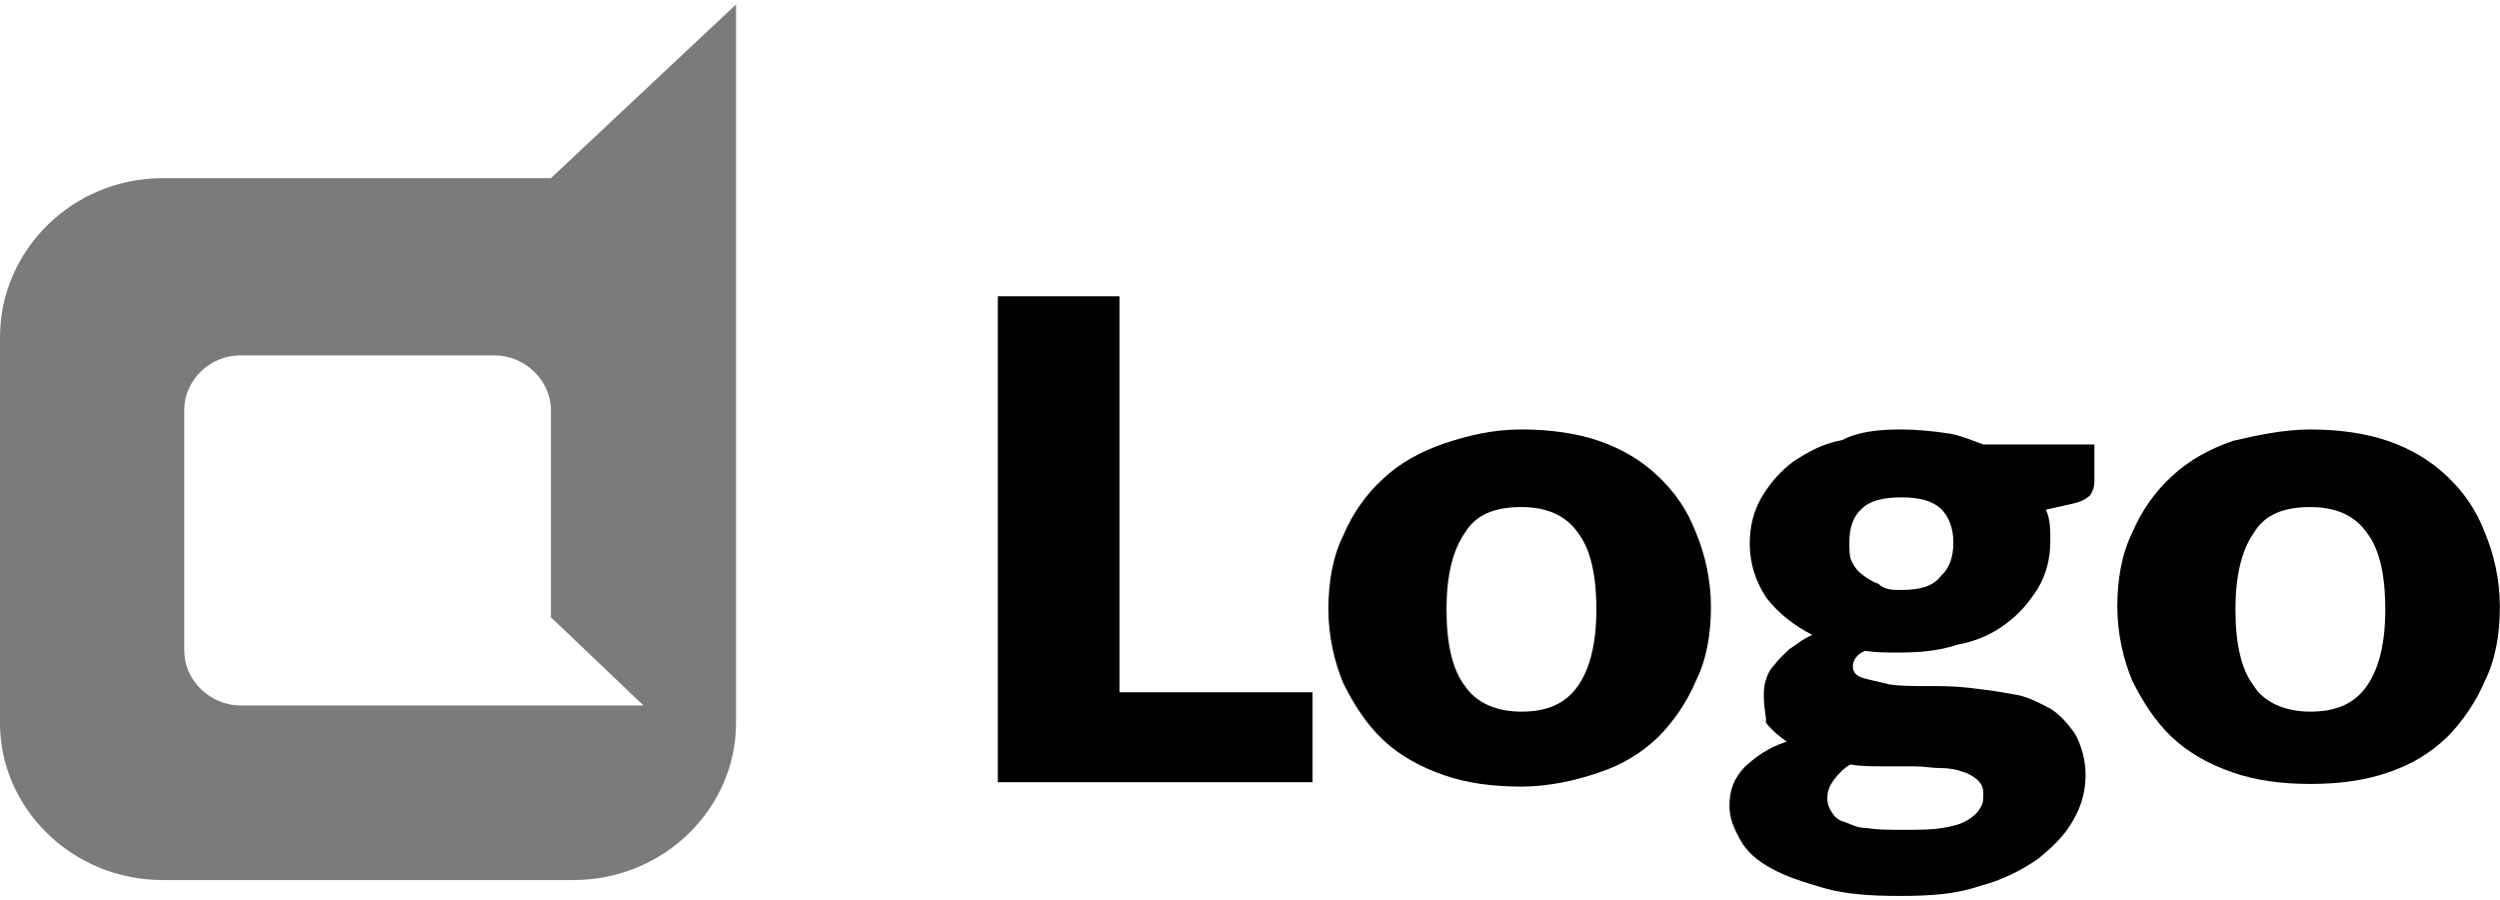
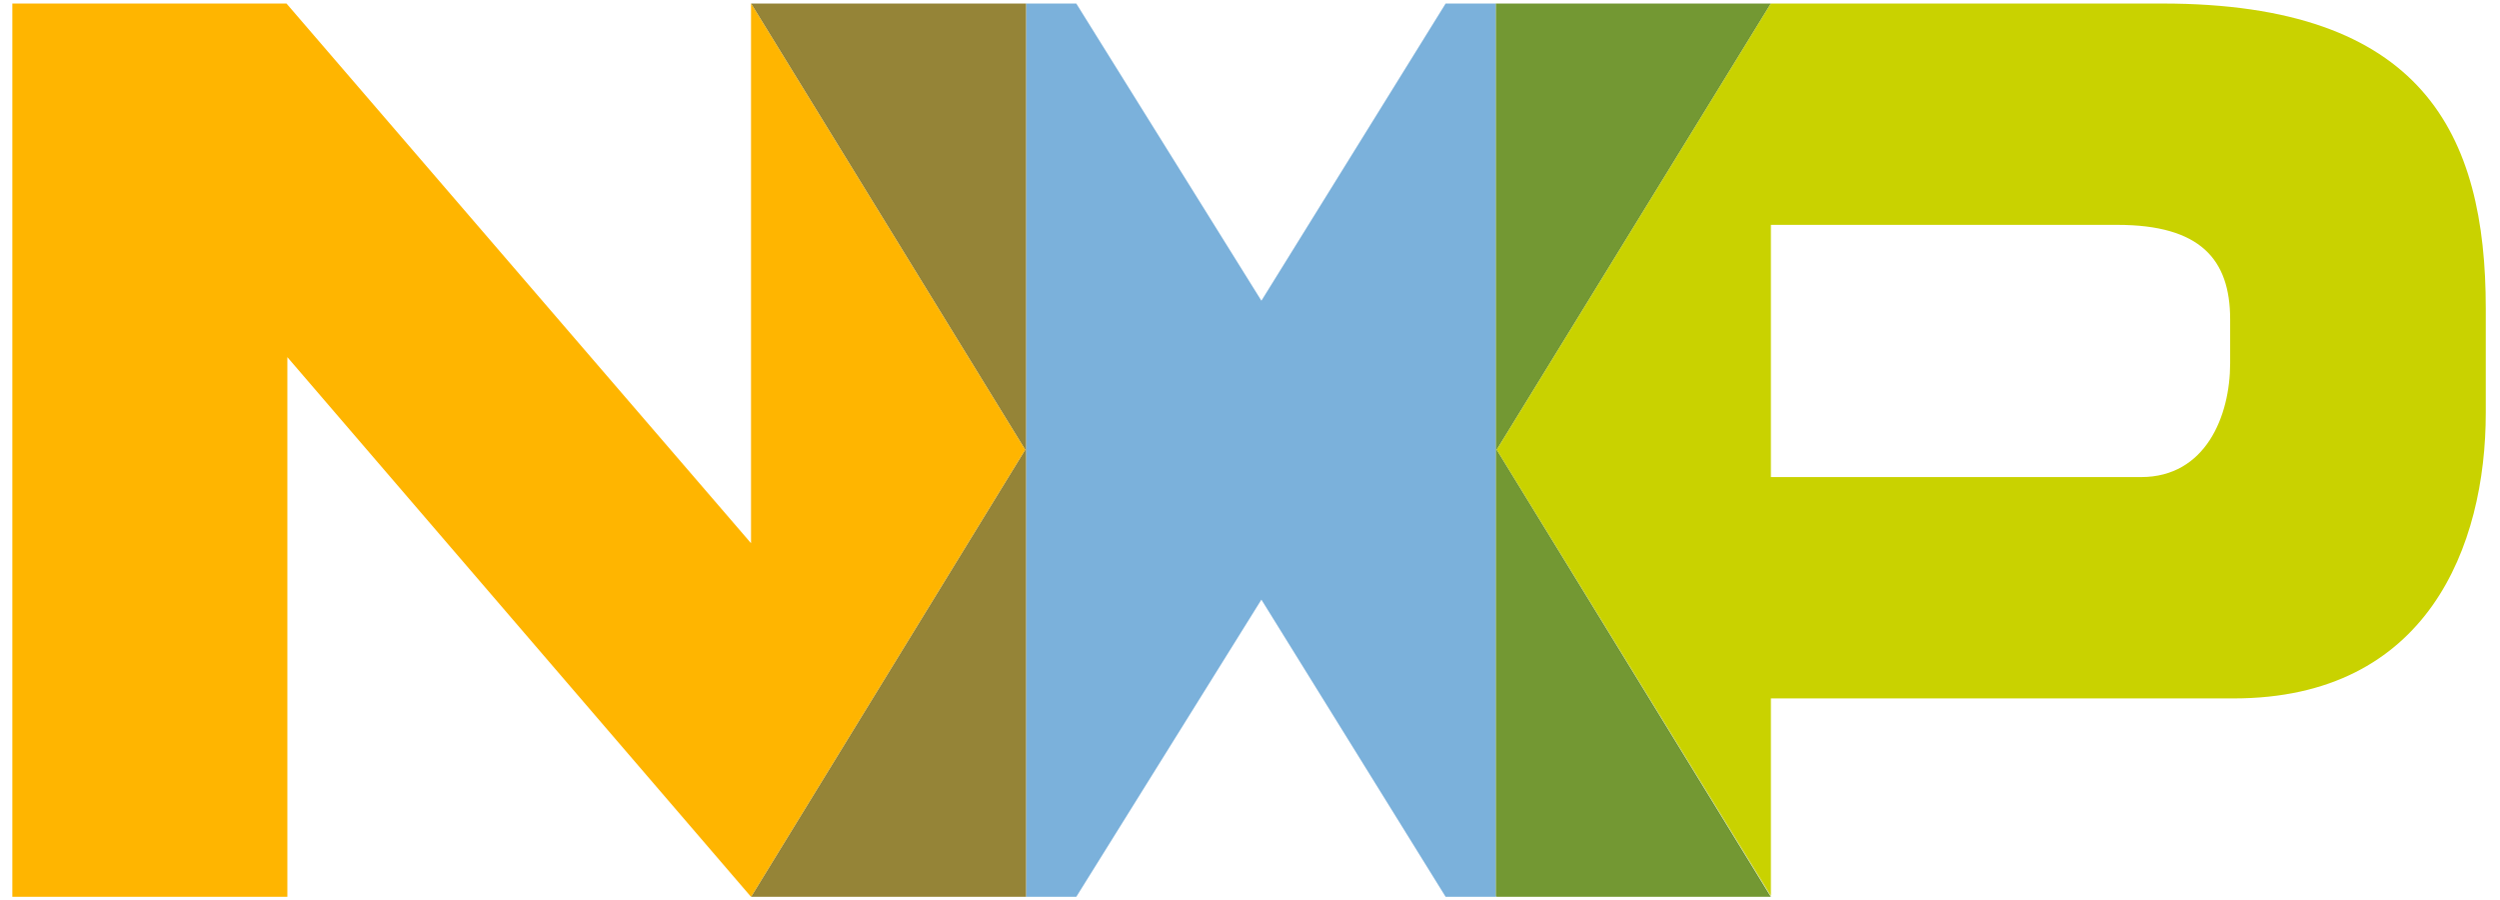
- <svg xmlns="http://www.w3.org/2000/svg" xmlns:xlink="http://www.w3.org/1999/xlink" version="1.1" id="Layer_1" x="0px" y="0px" viewBox="0 0 283.5 102" style="enable-background:new 0 0 283.5 102;" xml:space="preserve">
+ <svg xmlns="http://www.w3.org/2000/svg" version="1.1" id="Layer_1" x="0px" y="0px" viewBox="0 0 283.5 102" style="enable-background:new 0 0 283.5 102;" xml:space="preserve">
  <style type="text/css">
- 	.st0{clip-path:url(#XMLID_36_);}
- 	.st1{clip-path:url(#XMLID_37_);fill:#010101;}
- 	.st2{clip-path:url(#SVGID_2_);}
- 	.st3{clip-path:url(#XMLID_38_);fill:#010101;}
- 	.st4{clip-path:url(#SVGID_4_);}
- 	.st5{clip-path:url(#XMLID_39_);fill:#010101;}
- 	.st6{clip-path:url(#SVGID_6_);}
- 	.st7{clip-path:url(#XMLID_40_);fill:#010101;}
- 	.st8{clip-path:url(#SVGID_8_);}
- 	.st9{clip-path:url(#XMLID_41_);fill:#7B7B7B;}
+ 	.st0{fill:#7BB1DB;}
+ 	.st1{fill:#958437;}
+ 	.st2{fill:#739833;}
+ 	.st3{fill:#C9D200;}
+ 	.st4{fill:#FFB500;}
</style>
-   <g id="XMLID_21_">
+   <g>
    <g>
-       <defs>
-         <polygon id="XMLID_18_" points="127,78.5 148.9,78.5 148.9,88.7 113.2,88.7 113.2,33.6 127,33.6    " />
-       </defs>
-       <clipPath id="XMLID_36_">
-         <use xlink:href="#XMLID_18_" style="overflow:visible;" />
-       </clipPath>
-       <g class="st0">
-         <defs>
-           <rect id="XMLID_19_" x="-1501.1" y="-110" width="2945" height="2666.8" />
-         </defs>
-         <clipPath id="XMLID_37_">
-           <use xlink:href="#XMLID_19_" style="overflow:visible;" />
-         </clipPath>
-         <rect id="XMLID_20_" x="103" y="23.3" class="st1" width="56.1" height="75.6" />
-       </g>
-     </g>
-     <g>
-       <defs>
-         <path id="SVGID_1_" d="M172.6,80.7c2.9,0,5-0.9,6.4-2.9c1.4-2,2.1-4.9,2.1-8.7c0-4-0.7-6.9-2.1-8.7c-1.4-2-3.6-2.9-6.4-2.9     c-3.1,0-5.2,0.9-6.4,2.9c-1.4,2-2.1,4.9-2.1,8.7c0,4,0.7,6.9,2.1,8.7C167.4,79.6,169.6,80.7,172.6,80.7z M172.6,48.7     c3.1,0,6.2,0.4,8.8,1.3c2.6,0.9,4.8,2.2,6.7,4c1.9,1.8,3.3,3.8,4.3,6.4c1,2.4,1.7,5.3,1.7,8.4s-0.5,6-1.7,8.4     c-1,2.4-2.6,4.7-4.3,6.4c-1.9,1.8-4,3.1-6.7,4c-2.6,0.9-5.7,1.6-8.8,1.6c-3.3,0-6.2-0.4-8.8-1.3c-2.6-0.9-5-2.2-6.9-4     s-3.3-4-4.5-6.4c-1-2.4-1.7-5.3-1.7-8.4s0.5-6,1.7-8.4c1-2.4,2.6-4.7,4.5-6.4c1.9-1.8,4.3-3.1,6.9-4     C166.5,49.4,169.3,48.7,172.6,48.7z" />
-       </defs>
-       <clipPath id="SVGID_2_">
-         <use xlink:href="#SVGID_1_" style="overflow:visible;" />
-       </clipPath>
-       <g class="st2">
-         <defs>
-           <rect id="XMLID_16_" x="-1501.1" y="-110" width="2945" height="2666.8" />
-         </defs>
-         <clipPath id="XMLID_38_">
-           <use xlink:href="#XMLID_16_" style="overflow:visible;" />
-         </clipPath>
-         <rect id="XMLID_17_" x="140.5" y="38.5" class="st3" width="63.7" height="61.1" />
-       </g>
-     </g>
-     <g>
-       <defs>
-         <path id="SVGID_3_" d="M215.7,66.9c2.1,0,3.6-0.4,4.5-1.6c1-0.9,1.4-2.2,1.4-3.8c0-1.6-0.5-2.9-1.4-3.8c-1-0.9-2.4-1.3-4.5-1.3     c-2.1,0-3.6,0.4-4.5,1.3c-1,0.9-1.4,2.2-1.4,3.8c0,0.7,0,1.6,0.2,2c0.2,0.4,0.5,1.1,1.2,1.6c0.5,0.4,1.2,0.9,1.9,1.1     C213.8,66.9,214.7,66.9,215.7,66.9z M225,90c0-0.7-0.2-1.1-0.7-1.6c-0.5-0.4-1-0.7-1.7-0.9c-0.5-0.2-1.4-0.4-2.4-0.4     c-1,0-1.9-0.2-3.1-0.2h-3.6c-1.2,0-2.4,0-3.6-0.2c-0.7,0.4-1.4,1.1-1.9,1.8c-0.5,0.7-0.7,1.3-0.7,2c0,0.7,0.2,1.1,0.5,1.6     s0.7,0.9,1.4,1.1c0.7,0.2,1.4,0.7,2.6,0.7c1.2,0.2,2.4,0.2,4,0.2c1.9,0,3.3,0,4.5-0.2s2.1-0.4,2.9-0.9c0.7-0.4,1.2-0.9,1.4-1.3     C225,91.1,225,90.7,225,90z M215.7,48.7c1.7,0,3.6,0.2,5,0.4c1.7,0.2,3.1,0.9,4.3,1.3h12.6v4.2c0,0.7-0.2,1.1-0.5,1.6     c-0.5,0.4-1,0.7-1.9,0.9l-3.1,0.7c0.5,1.1,0.5,2.2,0.5,3.6c0,2-0.5,3.8-1.4,5.3c-1,1.6-2.1,2.9-3.6,4c-1.4,1.1-3.3,2-5.5,2.4     c-2.1,0.7-4.3,0.9-6.7,0.9c-1.4,0-2.6,0-3.8-0.2c-1,0.4-1.4,1.1-1.4,1.8c0,0.7,0.5,1.1,1.2,1.3c0.7,0.2,1.7,0.4,2.9,0.7     c1.2,0.2,2.6,0.2,4.3,0.2c1.7,0,3.1,0,4.8,0.2c1.7,0.2,3.3,0.4,4.8,0.7c1.7,0.2,2.9,0.9,4.3,1.6c1.2,0.7,2.1,1.8,2.9,2.9     c0.7,1.3,1.2,2.9,1.2,4.7s-0.5,3.6-1.4,5.1c-1,1.8-2.4,3.1-4,4.4c-1.9,1.3-4,2.4-6.7,3.1c-2.6,0.9-5.5,1.1-9,1.1     c-3.3,0-6.2-0.2-8.6-0.9c-2.4-0.7-4.3-1.3-5.9-2.2c-1.7-0.9-2.9-2-3.6-3.3c-0.7-1.3-1.2-2.4-1.2-3.8c0-1.8,0.5-3.1,1.7-4.4     c1.2-1.1,2.6-2.2,4.8-2.9c-1-0.7-1.7-1.3-2.4-2.2c0.2-0.2-0.2-1.3-0.2-2.9c0-0.7,0-1.1,0.2-1.8c0.2-0.7,0.5-1.3,1-1.8     c0.5-0.7,1-1.1,1.7-1.8c0.7-0.4,1.4-1.1,2.6-1.6c-2.1-1.1-3.8-2.4-5.2-4.2c-1.2-1.8-1.9-3.8-1.9-6.2c0-2,0.5-3.8,1.4-5.3     s2.1-2.9,3.6-4c1.7-1.1,3.3-2,5.5-2.4C210.9,48.9,213.3,48.7,215.7,48.7z" />
-       </defs>
-       <clipPath id="SVGID_4_">
-         <use xlink:href="#SVGID_3_" style="overflow:visible;" />
-       </clipPath>
-       <g class="st4">
-         <defs>
-           <rect id="XMLID_12_" x="-1501.1" y="-110" width="2945" height="2666.8" />
-         </defs>
-         <clipPath id="XMLID_39_">
-           <use xlink:href="#XMLID_12_" style="overflow:visible;" />
-         </clipPath>
-         <rect id="XMLID_13_" x="185.7" y="38.5" class="st5" width="62.1" height="73.4" />
-       </g>
-     </g>
-     <g>
-       <defs>
-         <path id="SVGID_5_" d="M262.1,80.7c2.9,0,5-0.9,6.4-2.9c1.4-2,2.1-4.9,2.1-8.7c0-4-0.7-6.9-2.1-8.7c-1.4-2-3.6-2.9-6.4-2.9     c-3.1,0-5.2,0.9-6.4,2.9c-1.4,2-2.1,4.9-2.1,8.7c0,4,0.7,6.9,2.1,8.7C256.8,79.6,259.2,80.7,262.1,80.7z M262.1,48.7     c3.1,0,6.2,0.4,8.8,1.3c2.6,0.9,4.8,2.2,6.7,4c1.9,1.8,3.3,3.8,4.3,6.4c1,2.4,1.7,5.3,1.7,8.4s-0.5,6-1.7,8.4     c-1,2.4-2.6,4.7-4.3,6.4c-1.9,1.8-4,3.1-6.7,4c-2.6,0.9-5.5,1.3-8.8,1.3s-6.2-0.4-8.8-1.3c-2.6-0.9-5-2.2-6.9-4     c-1.9-1.8-3.3-4-4.5-6.4c-1-2.4-1.7-5.3-1.7-8.4s0.5-6,1.7-8.4c1-2.4,2.6-4.7,4.5-6.4c1.9-1.8,4.3-3.1,6.9-4     C255.9,49.4,259,48.7,262.1,48.7z" />
-       </defs>
-       <clipPath id="SVGID_6_">
-         <use xlink:href="#SVGID_5_" style="overflow:visible;" />
-       </clipPath>
-       <g class="st6">
-         <defs>
-           <rect id="XMLID_7_" x="-1501.1" y="-110" width="2945" height="2666.8" />
-         </defs>
-         <clipPath id="XMLID_40_">
-           <use xlink:href="#XMLID_7_" style="overflow:visible;" />
-         </clipPath>
-         <rect id="XMLID_8_" x="230" y="38.5" class="st7" width="63.7" height="60.9" />
-       </g>
-     </g>
-     <g>
-       <defs>
-         <path id="SVGID_7_" d="M62.5,70V46.5c0-3.3-2.9-6.2-6.4-6.2H27.3c-3.6,0-6.4,2.9-6.4,6.2v27.3c0,3.3,2.9,6.2,6.4,6.2H73L62.5,70z      M18.5,20.2h44L83.5,0.5V82c0,9.6-8.1,17.8-18.5,17.8H18.5C8.1,99.8,0,91.6,0,82V38.2C0,28.5,8.1,20.2,18.5,20.2z" />
-       </defs>
-       <clipPath id="SVGID_8_">
-         <use xlink:href="#SVGID_7_" style="overflow:visible;" />
-       </clipPath>
-       <g class="st8">
-         <defs>
-           <rect id="XMLID_3_" x="-1501.1" y="-110" width="2945" height="2666.8" />
-         </defs>
-         <clipPath id="XMLID_41_">
-           <use xlink:href="#XMLID_3_" style="overflow:visible;" />
-         </clipPath>
-         <rect id="XMLID_4_" x="-10.2" y="-9.8" class="st9" width="103.9" height="119.8" />
-       </g>
+       <polygon class="st0" points="169.7,0.4 164,0.4 143.1,34.1 122.1,0.4 116.4,0.4 116.4,101.7 122.1,101.7 143.1,68 164,101.7     169.8,101.7 169.7,101.6   " />
+       <polygon class="st1" points="116.4,0.4 85.2,0.4 116.3,51 85.2,101.7 116.4,101.7   " />
+       <polygon class="st2" points="200.9,0.4 169.7,0.4 169.7,101.6 169.8,101.7 200.9,101.7 169.8,51   " />
+       <path class="st3" d="M245.3,0.4l-44.4,0L169.8,51l31.1,50.6h0l0-22.4h52.5c22,0,28.6-17.3,28.6-32.4V35    C282,15.2,274.9,0.4,245.3,0.4z M253,41.2c0,6-2.8,12.9-10.1,12.9h-42V25.5h39.3c9.4,0,12.8,3.9,12.8,10.7V41.2z" />
+       <polygon class="st4" points="116.3,51 85.2,0.4 85.2,0.4 85.2,61.6 32.5,0.4 1.4,0.4 1.4,101.7 32.6,101.7 32.6,40.5 85.2,101.7       " />
    </g>
  </g>
</svg>
